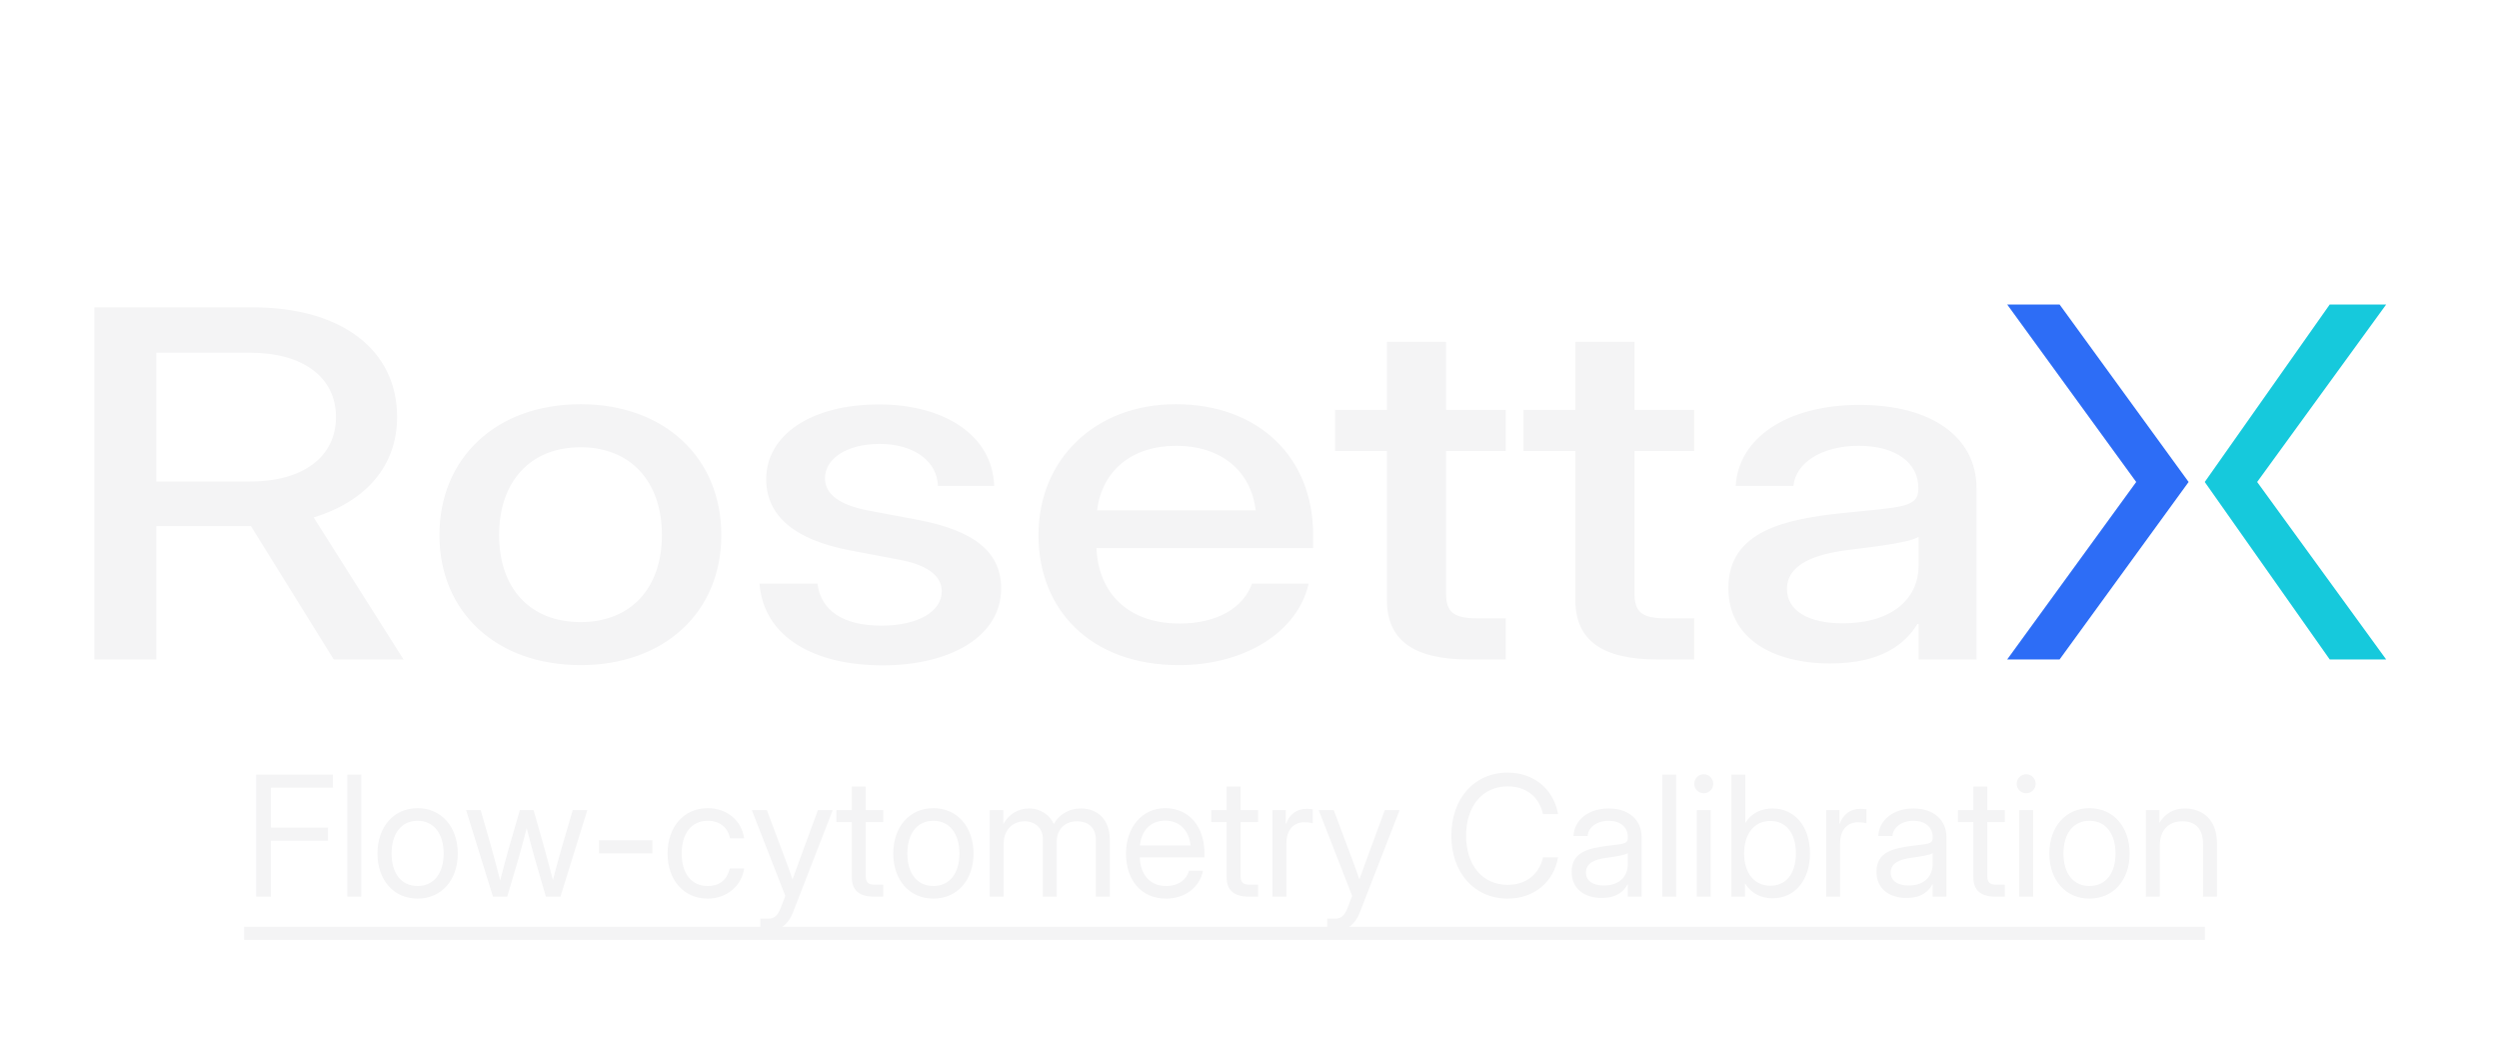
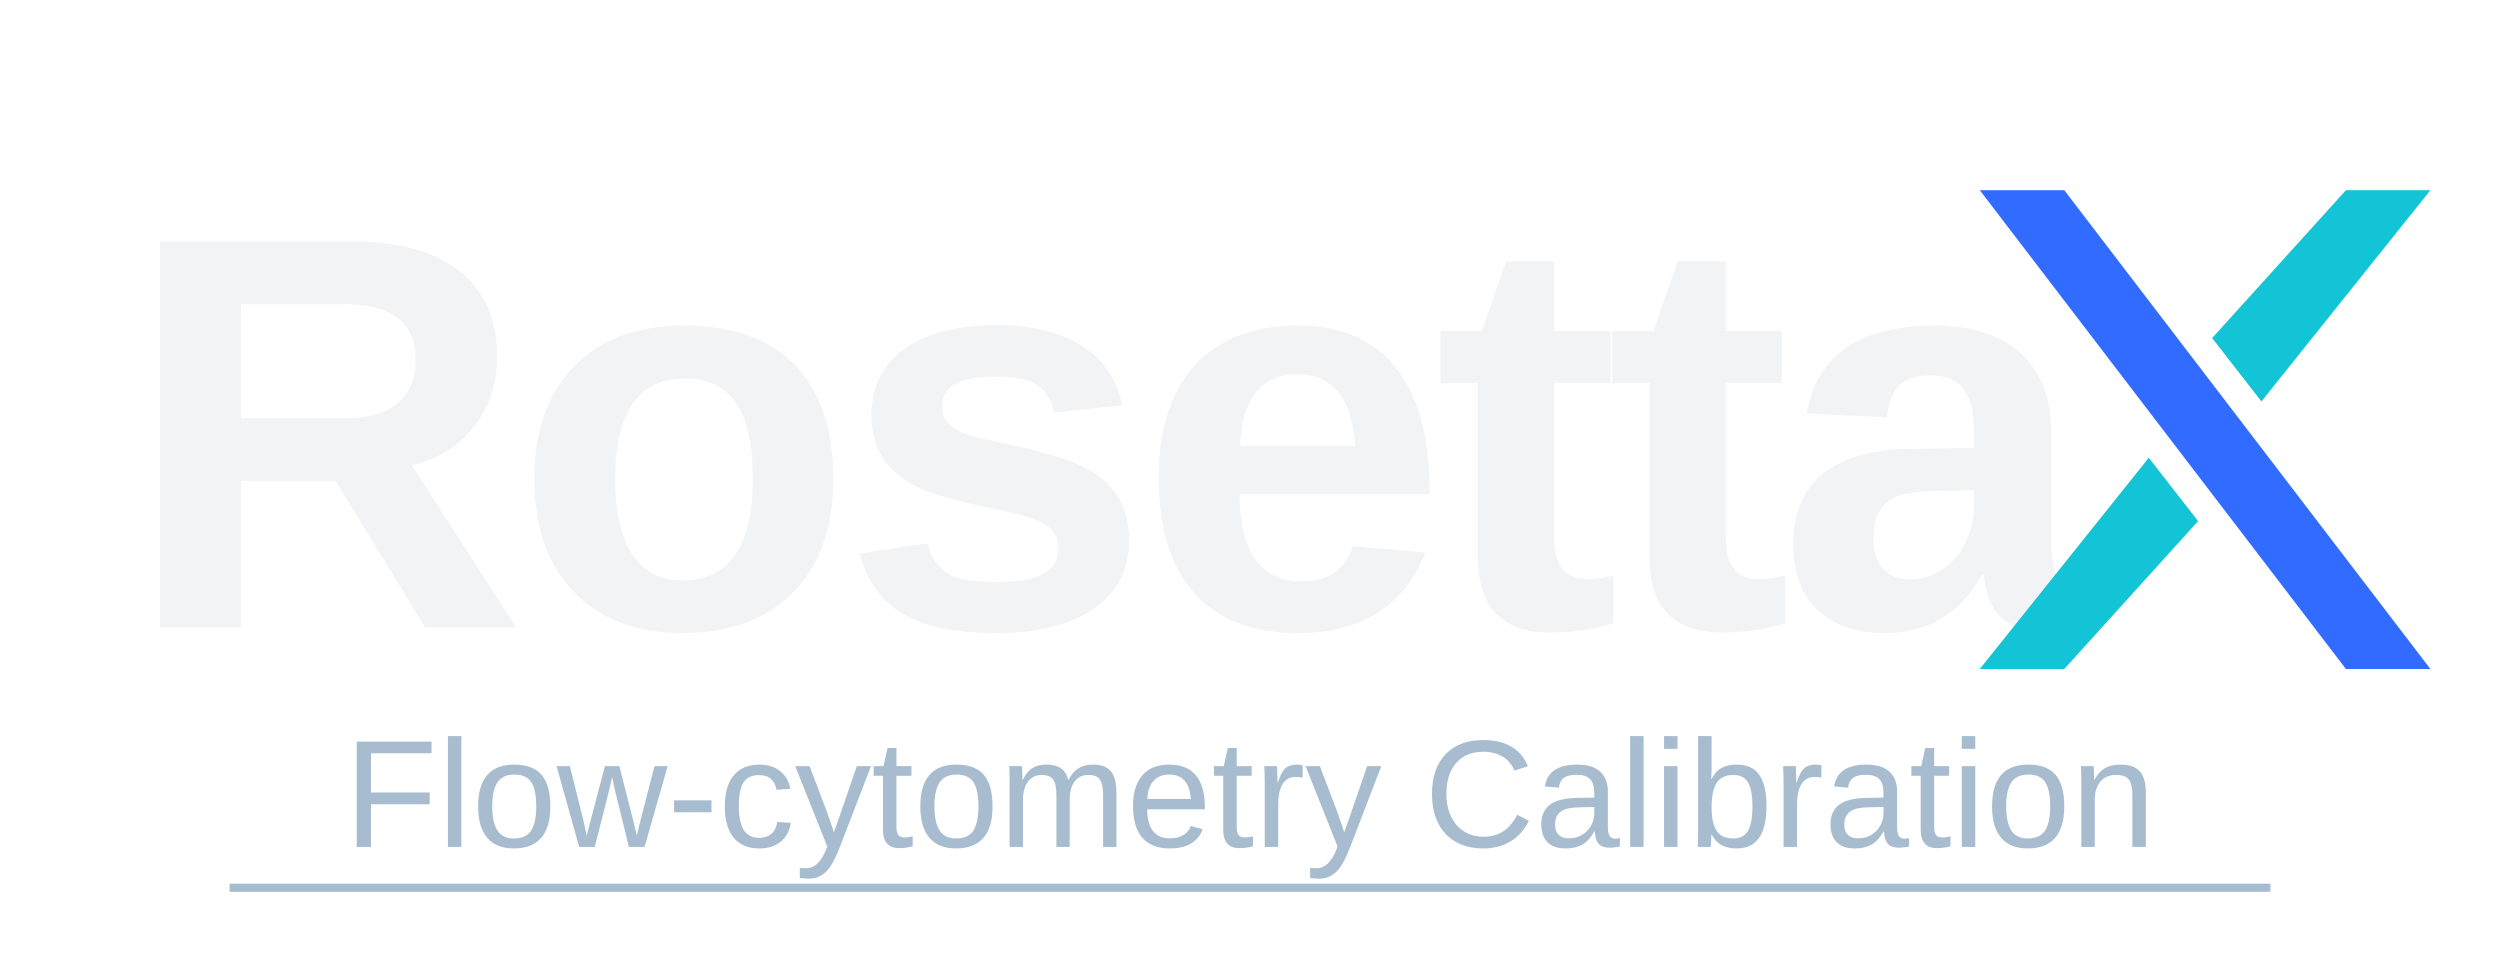
- <svg xmlns="http://www.w3.org/2000/svg" width="1239.671" height="519.47" viewBox="620 0 1239.671 519.47" role="img" aria-label="RosettaX Flow-cytometry Calibration logo" version="1.1" id="svg32">
-   <defs id="defs8">
-     <linearGradient id="gMain" x1="0" y1="0" x2="1" y2="0">
-       <stop offset="0" stop-color="#3865ff" id="stop1" />
-       <stop offset="1" stop-color="#11cbd9" id="stop2" />
-     </linearGradient>
-     <linearGradient id="gCyan" x1="41.78" y1="1342.462" x2="94.987" y2="1342.462" gradientTransform="scale(4.092871,0.2443273)" gradientUnits="userSpaceOnUse">
-       <stop offset="0" stop-color="#13d8df" id="stop3" />
-       <stop offset="1" stop-color="#129dd7" id="stop4" />
-     </linearGradient>
-     <linearGradient id="gBlue" x1="124.3" y1="1351.348" x2="175.838" y2="1351.348" gradientTransform="scale(4.123106,0.2425356)" gradientUnits="userSpaceOnUse">
-       <stop offset="0" stop-color="#2777f7" id="stop5" />
-       <stop offset="1" stop-color="#2958ed" id="stop6" />
-     </linearGradient>
-     <linearGradient id="gOrb" x1="413" y1="296" x2="489" y2="296" gradientUnits="userSpaceOnUse">
-       <stop offset="0" stop-color="#3968ff" id="stop7" />
-       <stop offset="1" stop-color="#0acfd9" id="stop8" />
-     </linearGradient>
-     <linearGradient id="gCyan-3" x1="41.78" y1="1342.462" x2="94.987" y2="1342.462" gradientTransform="scale(4.092871,0.2443273)" gradientUnits="userSpaceOnUse">
-       <stop offset="0" stop-color="#13d8df" id="stop3-9" />
-       <stop offset="1" stop-color="#129dd7" id="stop4-8" />
-     </linearGradient>
-     <linearGradient id="gBlue-6" x1="124.3" y1="1351.348" x2="175.838" y2="1351.348" gradientTransform="scale(4.123106,0.2425356)" gradientUnits="userSpaceOnUse">
-       <stop offset="0" stop-color="#2777f7" id="stop5-5" />
-       <stop offset="1" stop-color="#2958ed" id="stop6-7" />
-     </linearGradient>
-     <linearGradient id="gOrb-6" x1="413" y1="296" x2="489" y2="296" gradientUnits="userSpaceOnUse">
-       <stop offset="0" stop-color="#3968ff" id="stop7-2" />
-       <stop offset="1" stop-color="#0acfd9" id="stop8-7" />
-     </linearGradient>
-   </defs>
-   <g id="g1" transform="translate(-104,-107)">
-     <path fill="#f4f4f5" d="m 770.806,434 h 30.71 v -66.113 h 45.622 c 0.398,0 0.973,0 1.371,0 L 889.573,434 h 34.604 l -44.56,-70.425 c 25.753,-7.875 41.374,-25.425 41.374,-49.8 0,-33.412 -27.657,-54.375 -71.774,-54.375 h -78.411 z m 30.71,-88.238 V 281.9 h 46.33 c 26.549,0 42.833,12.187 42.833,31.875 0,19.687 -16.151,31.987 -42.701,31.987 z m 210.469,91.05 c 41.728,0 69.827,-26.362 69.827,-64.462 0,-38.325 -28.099,-64.912 -69.827,-64.912 -41.772,0 -70.003,26.587 -70.003,64.912 0,38.1 28.231,64.462 70.003,64.462 z m 0,-21.337 c -25.045,0 -40.4,-16.763 -40.4,-43.125 0,-26.588 15.488,-43.575 40.4,-43.575 24.869,0 40.356,16.987 40.356,43.575 0,26.25 -15.354,43.125 -40.356,43.125 z m 149.753,21.45 c 34.029,0 58.897,-14.512 58.897,-38.1 0,-17.925 -13.009,-28.688 -41.462,-34.087 l -24.913,-4.688 c -13.142,-2.588 -21.019,-7.612 -21.019,-15.937 0,-9.488 10.532,-16.988 27.126,-16.988 17.257,0 28.585,8.775 28.895,20.85 h 27.922 c -0.841,-24.937 -24.338,-40.425 -57.26,-40.425 -33.453,0 -55.843,15.113 -55.843,37.05 0,18.375 14.381,30.225 41.904,35.362 l 24.161,4.576 c 12.611,2.362 21.019,7.274 21.019,15.712 0,9.825 -11.461,16.988 -30.002,16.988 -18.939,0 -30.001,-7.5 -31.639,-20.851 h -28.762 c 2.08,26.813 27.523,40.538 60.976,40.538 z m 146.971,-0.113 c 33.055,0 59.074,-16.537 64.472,-40.425 h -28.098 c -4.16,11.7 -16.859,19.801 -35.931,19.801 -25.577,0 -40.268,-15.113 -41.241,-37.388 h 107.483 v -6.675 c 0,-38.212 -26.86,-64.687 -68.189,-64.687 -39.825,0 -68.057,27.187 -68.057,64.912 0,37.388 26.285,64.462 69.561,64.462 z M 1268.22,360.05 c 2.478,-19.687 17.258,-31.988 39.25,-31.988 22.125,0 37.082,12.301 39.427,31.988 z m 202.726,-49.8 h -29.603 V 276.5 h -29.338 v 33.75 h -25.709 v 20.4 h 25.709 v 73.8 c 0,19.95 13.143,29.55 40.533,29.55 h 18.408 v -20.4 h -14.248 c -11.638,0 -15.355,-3.15 -15.355,-12.3 v -70.65 h 29.603 z m 93.478,0 h -29.603 V 276.5 h -29.338 v 33.75 h -25.709 v 20.4 h 25.709 v 73.8 c 0,19.95 13.143,29.55 40.533,29.55 h 18.408 v -20.4 h -14.248 c -11.638,0 -15.355,-3.15 -15.355,-12.3 v -70.65 h 29.603 z m 67.592,125.738 c 25.179,0 37.082,-9.601 43.144,-19.575 h 0.575 V 434 h 28.763 v -84.863 c 0,-25.162 -21.992,-41.362 -57.968,-41.362 -36.506,0 -60.135,16.65 -61.507,40.2 h 28.63 c 1.106,-11.362 13.806,-19.913 32.479,-19.913 18.541,0 29.471,8.663 29.471,20.626 v 1.05 c 0,9.037 -9.16,8.774 -36.507,11.587 -29.736,2.963 -57.702,9.038 -57.702,37.275 0,24.75 21.594,37.388 50.622,37.388 z m 5.974,-19.913 c -17.036,0 -27.523,-6.337 -27.523,-16.988 0,-12.562 14.381,-17.362 30.267,-19.349 15.487,-1.875 30.975,-3.863 35.001,-6.563 v 14.55 c 0,15.225 -12.036,28.35 -37.745,28.35 z" id="path29" />
-     <path d="m 1719.7,258 h 26 l 64,88 -64,88 h -26 l 64,-88 z" fill="#2d6df6" id="path30" />
-     <path d="m 1879.7,258 h 28 l -64,88 64,88 h -28 l -62,-88 z" fill="#16c9dc" id="path31" />
-     <g id="g32" transform="matrix(1.3,0,0,1.3,-400.3215,-159.4785)">
-       <path fill="#f4f4f5" d="m 962.63,547 h 5.62 v -21.34 h 21.78 v -5 h -21.78 v -15.22 h 23.66 v -5 h -29.28 z m 40.089,-46.56 h -5.31 V 547 h 5.31 z m 21.497,47.31 c 9.16,0 15.32,-7.13 15.32,-17.19 0,-10.12 -6.16,-17.31 -15.32,-17.31 -9.15,0 -15.31,7.19 -15.31,17.31 0,10.06 6.16,17.19 15.31,17.19 z m 0,-4.81 c -6.25,0 -9.93,-4.88 -9.93,-12.38 0,-7.56 3.71,-12.5 9.93,-12.5 6.22,0 9.94,4.97 9.94,12.5 0,7.47 -3.69,12.38 -9.94,12.38 z m 28.755,4.06 h 5.44 l 4.43,-15 c 1.07,-3.63 2.03,-7.44 3,-11.16 0.97,3.72 1.94,7.53 2.97,11.16 l 4.35,15 h 5.56 l 10.25,-33 h -5.56 l -4.25,14.5 c -1.16,3.97 -2.22,8.12 -3.32,12.16 -1.09,-4.04 -2.12,-8.19 -3.25,-12.16 l -4.12,-14.5 h -5.25 l -4.19,14.5 c -1.16,4 -2.22,8.25 -3.31,12.31 -1.1,-4.06 -2.13,-8.31 -3.28,-12.31 l -4.16,-14.5 h -5.56 z m 60.845,-21.5 h -20.38 v 5 h 20.38 z m 21.088,22.25 c 7.44,0 13,-5 13.91,-11.5 h -5.47 c -1.03,4.03 -3.5,6.69 -8.44,6.69 -6.25,0 -9.93,-4.88 -9.93,-12.38 0,-7.56 3.71,-12.5 9.93,-12.5 4.88,0 7.75,2.81 8.53,6.69 h 5.38 c -0.91,-6.66 -6.41,-11.5 -13.91,-11.5 -9.15,0 -15.31,7.19 -15.31,17.31 0,10.06 6.16,17.19 15.31,17.19 z m 20.099,12.31 h 3.25 c 4.149,0 7.44,-2.5 9.149,-6.93 l 15.22,-39.13 h -5.649 l -7,19 c -0.911,2.47 -1.821,4.94 -2.69,7.41 -0.84,-2.47 -1.721,-4.94 -2.661,-7.41 l -7.119,-19 h -5.75 l 12.78,32.72 -1.81,4.69 c -1.071,2.75 -2.44,3.97 -4.47,3.97 h -3.25 z M 1201.902,514 h -6.679 v -9 h -5.321 v 9 h -5.869 v 4.56 h 5.869 v 21 c 0,4.97 2.791,7.44 8.44,7.44 h 3.56 v -4.56 h -3.06 c -2.72,0 -3.619,-0.88 -3.619,-3.44 v -20.44 h 6.679 z m 19.127,33.75 c 9.16,0 15.32,-7.13 15.32,-17.19 0,-10.12 -6.16,-17.31 -15.32,-17.31 -9.15,0 -15.31,7.19 -15.31,17.31 0,10.06 6.16,17.19 15.31,17.19 z m 0,-4.81 c -6.25,0 -9.93,-4.88 -9.93,-12.38 0,-7.56 3.71,-12.5 9.93,-12.5 6.22,0 9.94,4.97 9.94,12.5 0,7.47 -3.69,12.38 -9.94,12.38 z m 21.505,4.06 h 5.31 v -20.13 c 0,-5.68 3.81,-8.62 7.97,-8.62 4,0 6.97,2.62 6.97,6.56 V 547 h 5.31 v -21 c 0,-4.47 2.94,-7.75 7.78,-7.75 3.78,0 7.16,2 7.16,7.12 V 547 h 5.31 v -21.63 c 0,-8.12 -4.94,-12 -10.97,-12 -4.9,0 -8.59,2.57 -10.4,5.94 -1.38,-3.31 -4.94,-5.94 -9.47,-5.94 -4.03,0 -7.69,2.1 -9.78,5.97 V 514 h -5.19 z m 67.307,0.75 c 7.19,0 12.82,-4.31 14.07,-10.63 h -5.32 c -1,3.44 -4.06,5.82 -8.75,5.82 -6.25,0 -9.81,-4.44 -10.06,-10.91 h 24.69 v -1.47 c 0,-10.25 -5.81,-17.31 -15,-17.31 -8.75,0 -14.94,7.28 -14.94,17.31 0,9.94 5.63,17.19 15.31,17.19 z m -10,-20.28 c 0.57,-5.81 4.22,-9.47 9.63,-9.47 5.44,0 9.12,3.66 9.69,9.47 z M 1344.934,514 h -6.68 v -9 h -5.32 v 9 h -5.87 v 4.56 h 5.87 v 21 c 0,4.97 2.79,7.44 8.44,7.44 h 3.56 v -4.56 h -3.06 c -2.72,0 -3.62,-0.88 -3.62,-3.44 v -20.44 h 6.68 z m 5.506,33 h 5.31 v -20.31 c 0,-5.6 3.16,-8.07 6.81,-8.07 1.53,0 2.82,0.25 3.25,0.38 v -5.31 c -0.43,-0.07 -1.28,-0.19 -2.25,-0.19 -4.12,0 -6.72,2.28 -7.93,5.69 h -0.13 V 514 h -5.06 z m 20.875,13.06 h 3.25 c 4.15,0 7.44,-2.5 9.15,-6.93 l 15.22,-39.13 h -5.65 l -7,19 c -0.91,2.47 -1.82,4.94 -2.69,7.41 -0.84,-2.47 -1.72,-4.94 -2.66,-7.41 l -7.12,-19 h -5.75 l 12.78,32.72 -1.81,4.69 c -1.07,2.75 -2.44,3.97 -4.47,3.97 h -3.25 z m 68.9,-12.31 c 9.75,0 17.5,-6.06 19.19,-15.75 h -5.72 c -1.59,6.75 -6.75,10.5 -13.47,10.5 -9.81,0 -15.9,-7.69 -15.9,-18.75 0,-11.13 6.09,-18.81 15.9,-18.81 6.79,0 11.94,3.78 13.44,10.56 h 5.75 c -1.72,-9.72 -9.44,-15.81 -19.19,-15.81 -12.9,0 -21.53,9.97 -21.53,24.06 0,14 8.66,24 21.53,24 z m 35.879,-0.25 c 6,0 8.59,-2.81 9.81,-5.19 h 0.13 V 547 h 5.25 v -22.75 c 0,-6.53 -4.88,-10.88 -12.56,-10.88 -7.82,0 -13.16,4.47 -13.44,10.5 h 5.4 c 0.25,-3.28 3.44,-5.81 8.04,-5.81 4.62,0 7.31,2.6 7.31,6.19 v 0.31 c 0,2.53 -2.03,2.28 -8.31,3.13 -6.63,0.87 -13.13,2.25 -13.13,9.81 0,6.59 4.94,10 11.5,10 z m 0.75,-4.75 c -4.22,0 -6.81,-1.84 -6.81,-4.94 0,-3.72 3.62,-5.03 7.44,-5.56 3.78,-0.53 7.75,-1.13 8.56,-1.88 v 4.13 c 0,4.31 -2.69,8.25 -9.19,8.25 z m 27.625,-42.31 h -5.31 V 547 h 5.31 z m 7.877,46.56 h 5.31 v -33 h -5.31 z m 2.65,-39.44 c 2,0 3.63,-1.62 3.63,-3.62 0,-2 -1.63,-3.63 -3.63,-3.63 -2,0 -3.62,1.63 -3.62,3.63 0,2 1.62,3.62 3.62,3.62 z m 26.228,40.07 c 8.59,0 14.31,-6.97 14.31,-17.13 0,-10.19 -5.72,-17.13 -14.31,-17.13 -4.29,0 -8.19,1.82 -10.32,5.5 h -0.06 v -18.43 h -5.31 V 547 h 5.19 v -5 h 0.06 c 2.37,3.81 6.15,5.63 10.44,5.63 z m -0.82,-4.79 c -6.12,0 -10,-4.87 -10,-12.34 0,-7.47 3.88,-12.38 10,-12.38 5.72,0 9.75,4.29 9.75,12.38 0,8.09 -4.03,12.34 -9.75,12.34 z m 21.317,4.16 h 5.31 v -20.31 c 0,-5.6 3.16,-8.07 6.81,-8.07 1.53,0 2.82,0.25 3.25,0.38 v -5.31 c -0.43,-0.07 -1.28,-0.19 -2.25,-0.19 -4.12,0 -6.72,2.28 -7.93,5.69 h -0.13 V 514 h -5.06 z m 30.685,0.5 c 6,0 8.59,-2.81 9.81,-5.19 h 0.13 V 547 h 5.25 v -22.75 c 0,-6.53 -4.88,-10.88 -12.56,-10.88 -7.82,0 -13.16,4.47 -13.44,10.5 h 5.4 c 0.25,-3.28 3.44,-5.81 8.04,-5.81 4.62,0 7.31,2.6 7.31,6.19 v 0.31 c 0,2.53 -2.03,2.28 -8.31,3.13 -6.63,0.87 -13.13,2.25 -13.13,9.81 0,6.59 4.94,10 11.5,10 z m 0.75,-4.75 c -4.22,0 -6.81,-1.84 -6.81,-4.94 0,-3.72 3.62,-5.03 7.44,-5.56 3.78,-0.53 7.75,-1.13 8.56,-1.88 v 4.13 c 0,4.31 -2.69,8.25 -9.19,8.25 z M 1629.871,514 h -6.68 v -9 h -5.32 v 9 h -5.87 v 4.56 h 5.87 v 21 c 0,4.97 2.79,7.44 8.44,7.44 h 3.56 v -4.56 h -3.06 c -2.72,0 -3.62,-0.88 -3.62,-3.44 v -20.44 h 6.68 z m 5.507,33 h 5.31 v -33 h -5.31 z m 2.65,-39.44 c 2,0 3.63,-1.62 3.63,-3.62 0,-2 -1.63,-3.63 -3.63,-3.63 -2,0 -3.62,1.63 -3.62,3.63 0,2 1.62,3.62 3.62,3.62 z m 24.157,40.19 c 9.16,0 15.32,-7.13 15.32,-17.19 0,-10.12 -6.16,-17.31 -15.32,-17.31 -9.15,0 -15.31,7.19 -15.31,17.31 0,10.06 6.16,17.19 15.31,17.19 z m 0,-4.81 c -6.25,0 -9.93,-4.88 -9.93,-12.38 0,-7.56 3.71,-12.5 9.93,-12.5 6.22,0 9.94,4.97 9.94,12.5 0,7.47 -3.69,12.38 -9.94,12.38 z M 1689,527.69 c 0,-6.66 3.88,-9.44 8.69,-9.44 4.94,0 7.81,2.91 7.81,8.62 V 547 h 5.31 v -20.5 c 0,-8.78 -5.47,-13.13 -12.12,-13.13 -4.19,0 -7.53,1.72 -9.81,5.47 V 514 h -5.19 v 33 h 5.31 z" id="path32" />
-       <line x1="958" y1="561" x2="1706.2" y2="561" stroke="#f4f4f5" stroke-width="5" stroke-linecap="butt" id="line32" />
-     </g>
+ <svg xmlns="http://www.w3.org/2000/svg" width="490" height="192" viewBox="0 0 490 192" role="img" aria-labelledby="title desc">
+   <text x="24" y="123" fill="#f1f3f5" font-family="Arial,Helvetica,sans-serif" font-size="110" font-weight="600" letter-spacing="-3" textLength="352" lengthAdjust="spacingAndGlyphs">Rosetta</text>
+   <g transform="translate(377 29) scale(1.38)">
+     <path d="M8 6h12l52 68H60Z" fill="#326bff" />
+     <path d="M60 6h12L48 36l-7-9ZM32 44l7 9-19 21H8Z" fill="#12c4d5" />
  </g>
+   <text x="245" y="166" text-anchor="middle" fill="#a7bdcf" font-family="Arial,Helvetica,sans-serif" font-size="30" font-weight="400" textLength="400" lengthAdjust="spacingAndGlyphs">Flow-cytometry Calibration</text>
+   <path d="M45 174H445" stroke="#a7bdcf" stroke-width="1.6" />
</svg>
